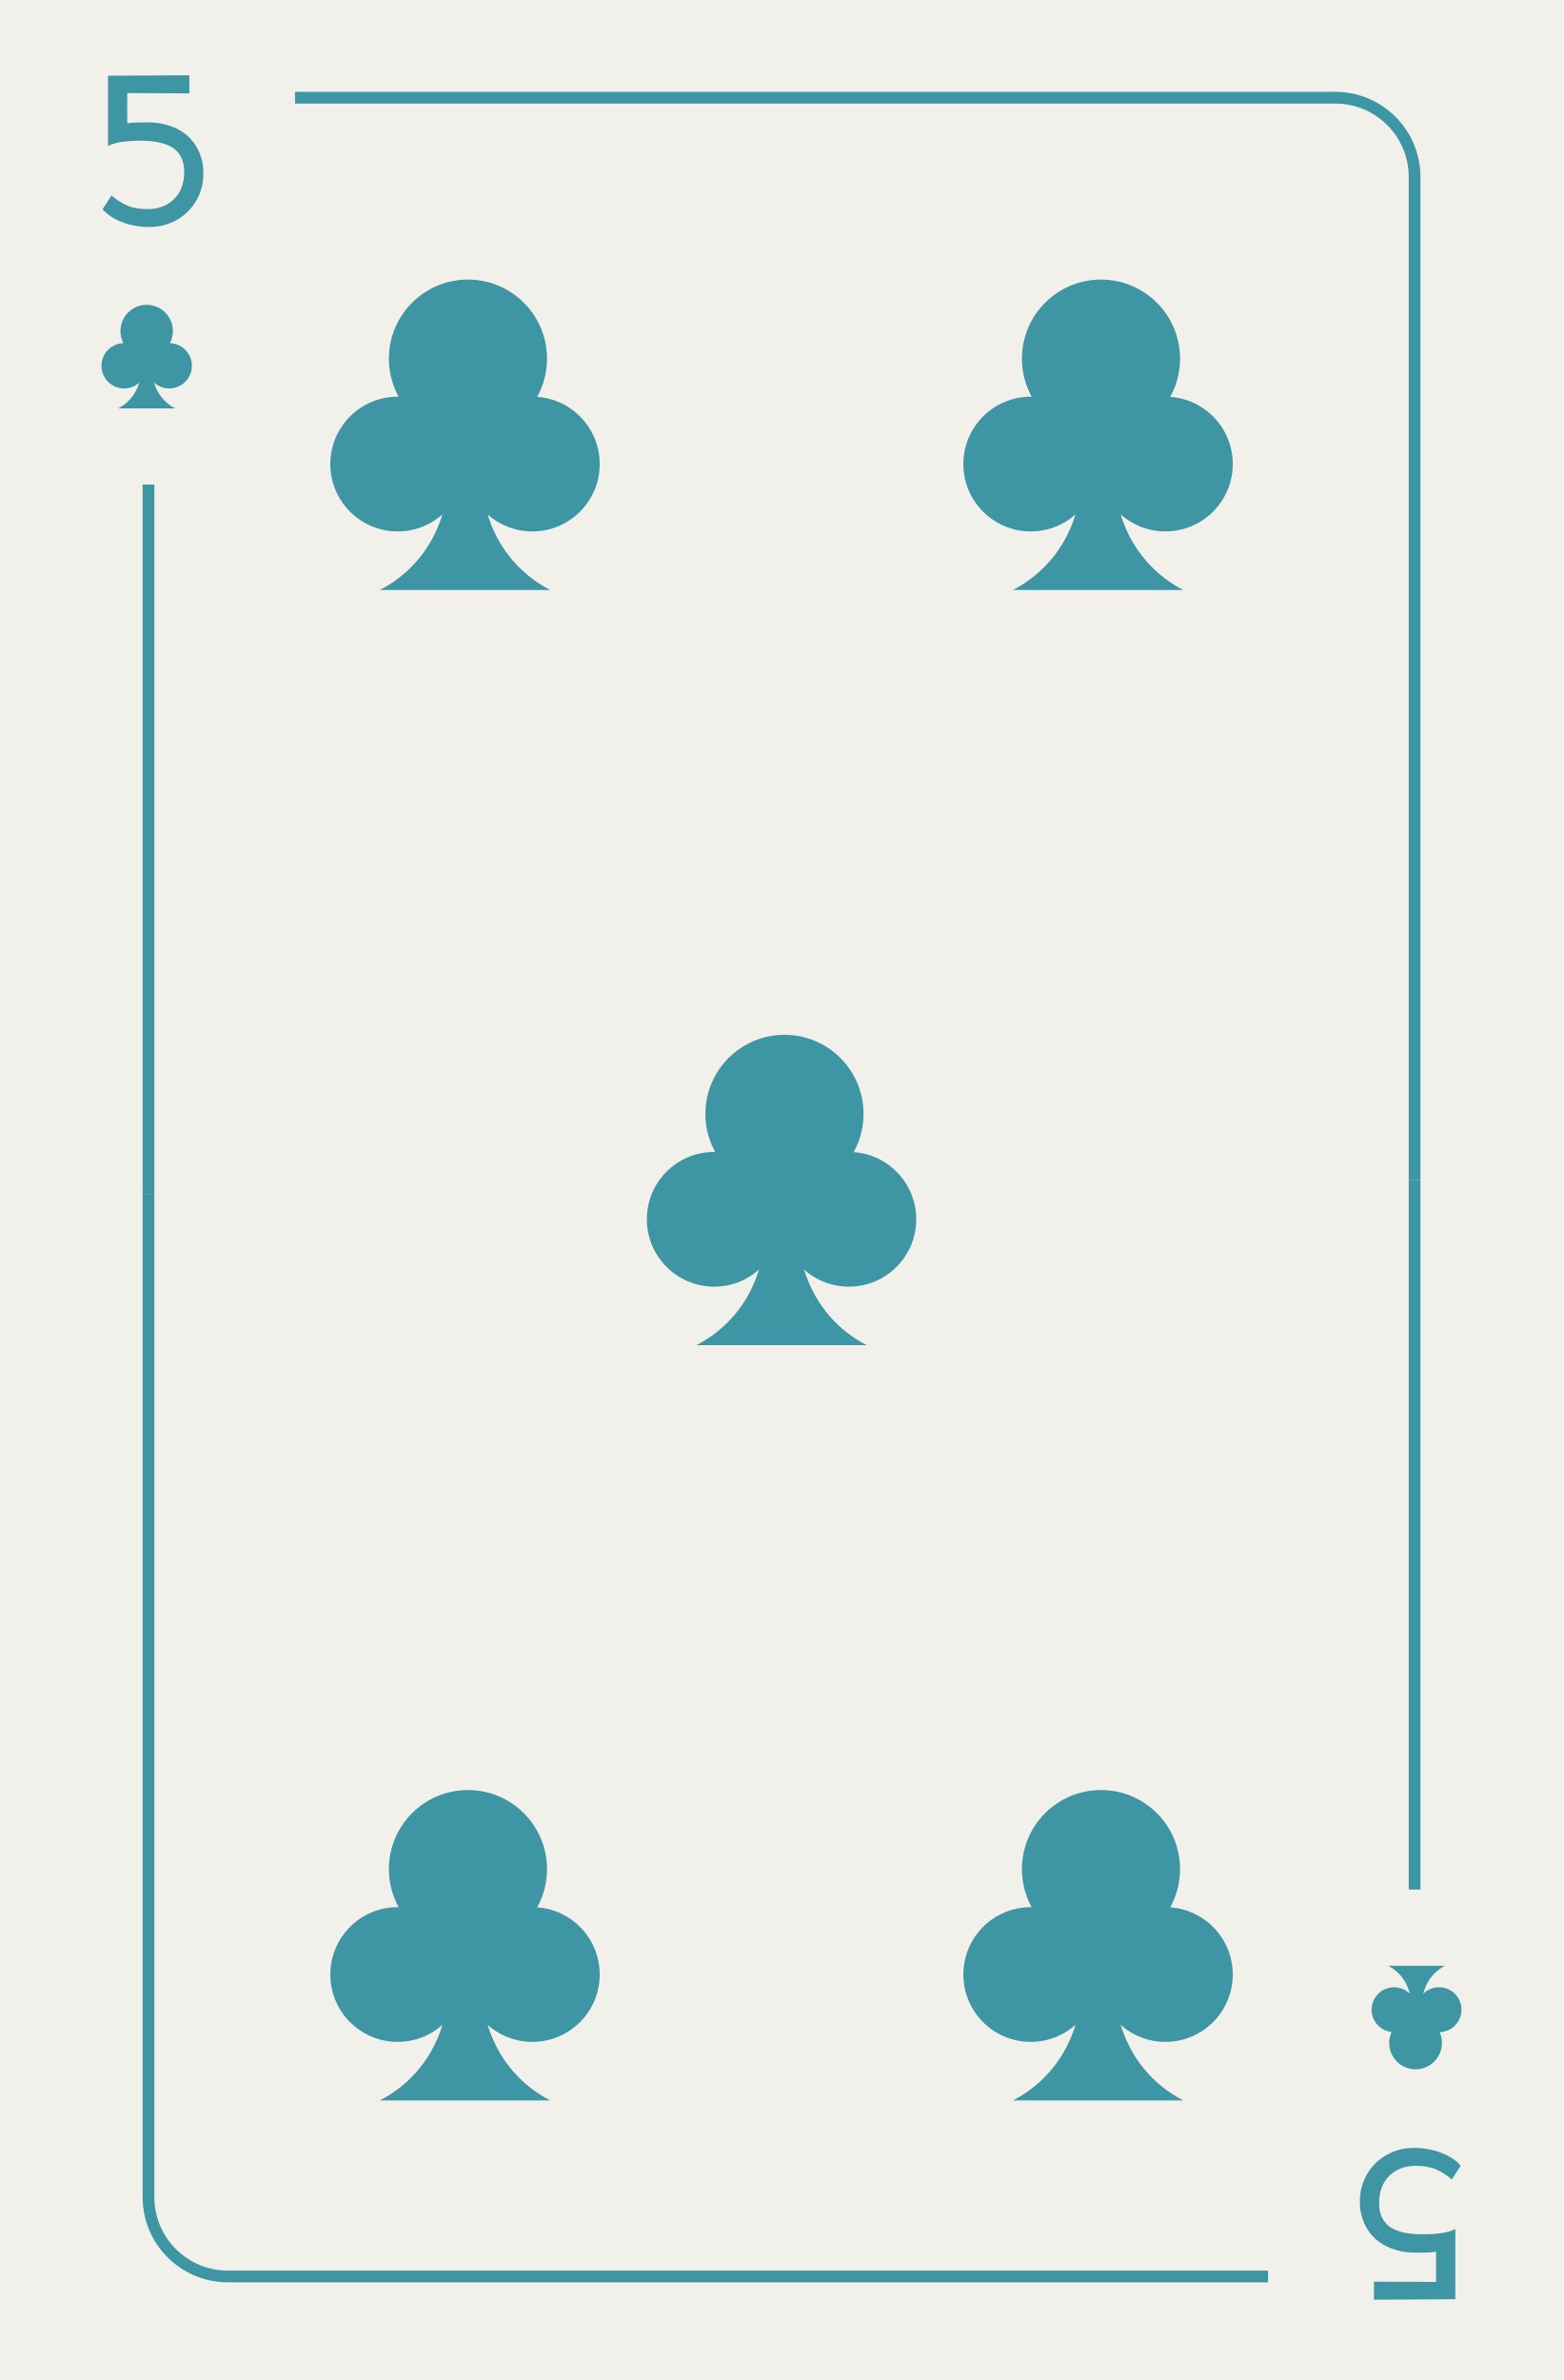
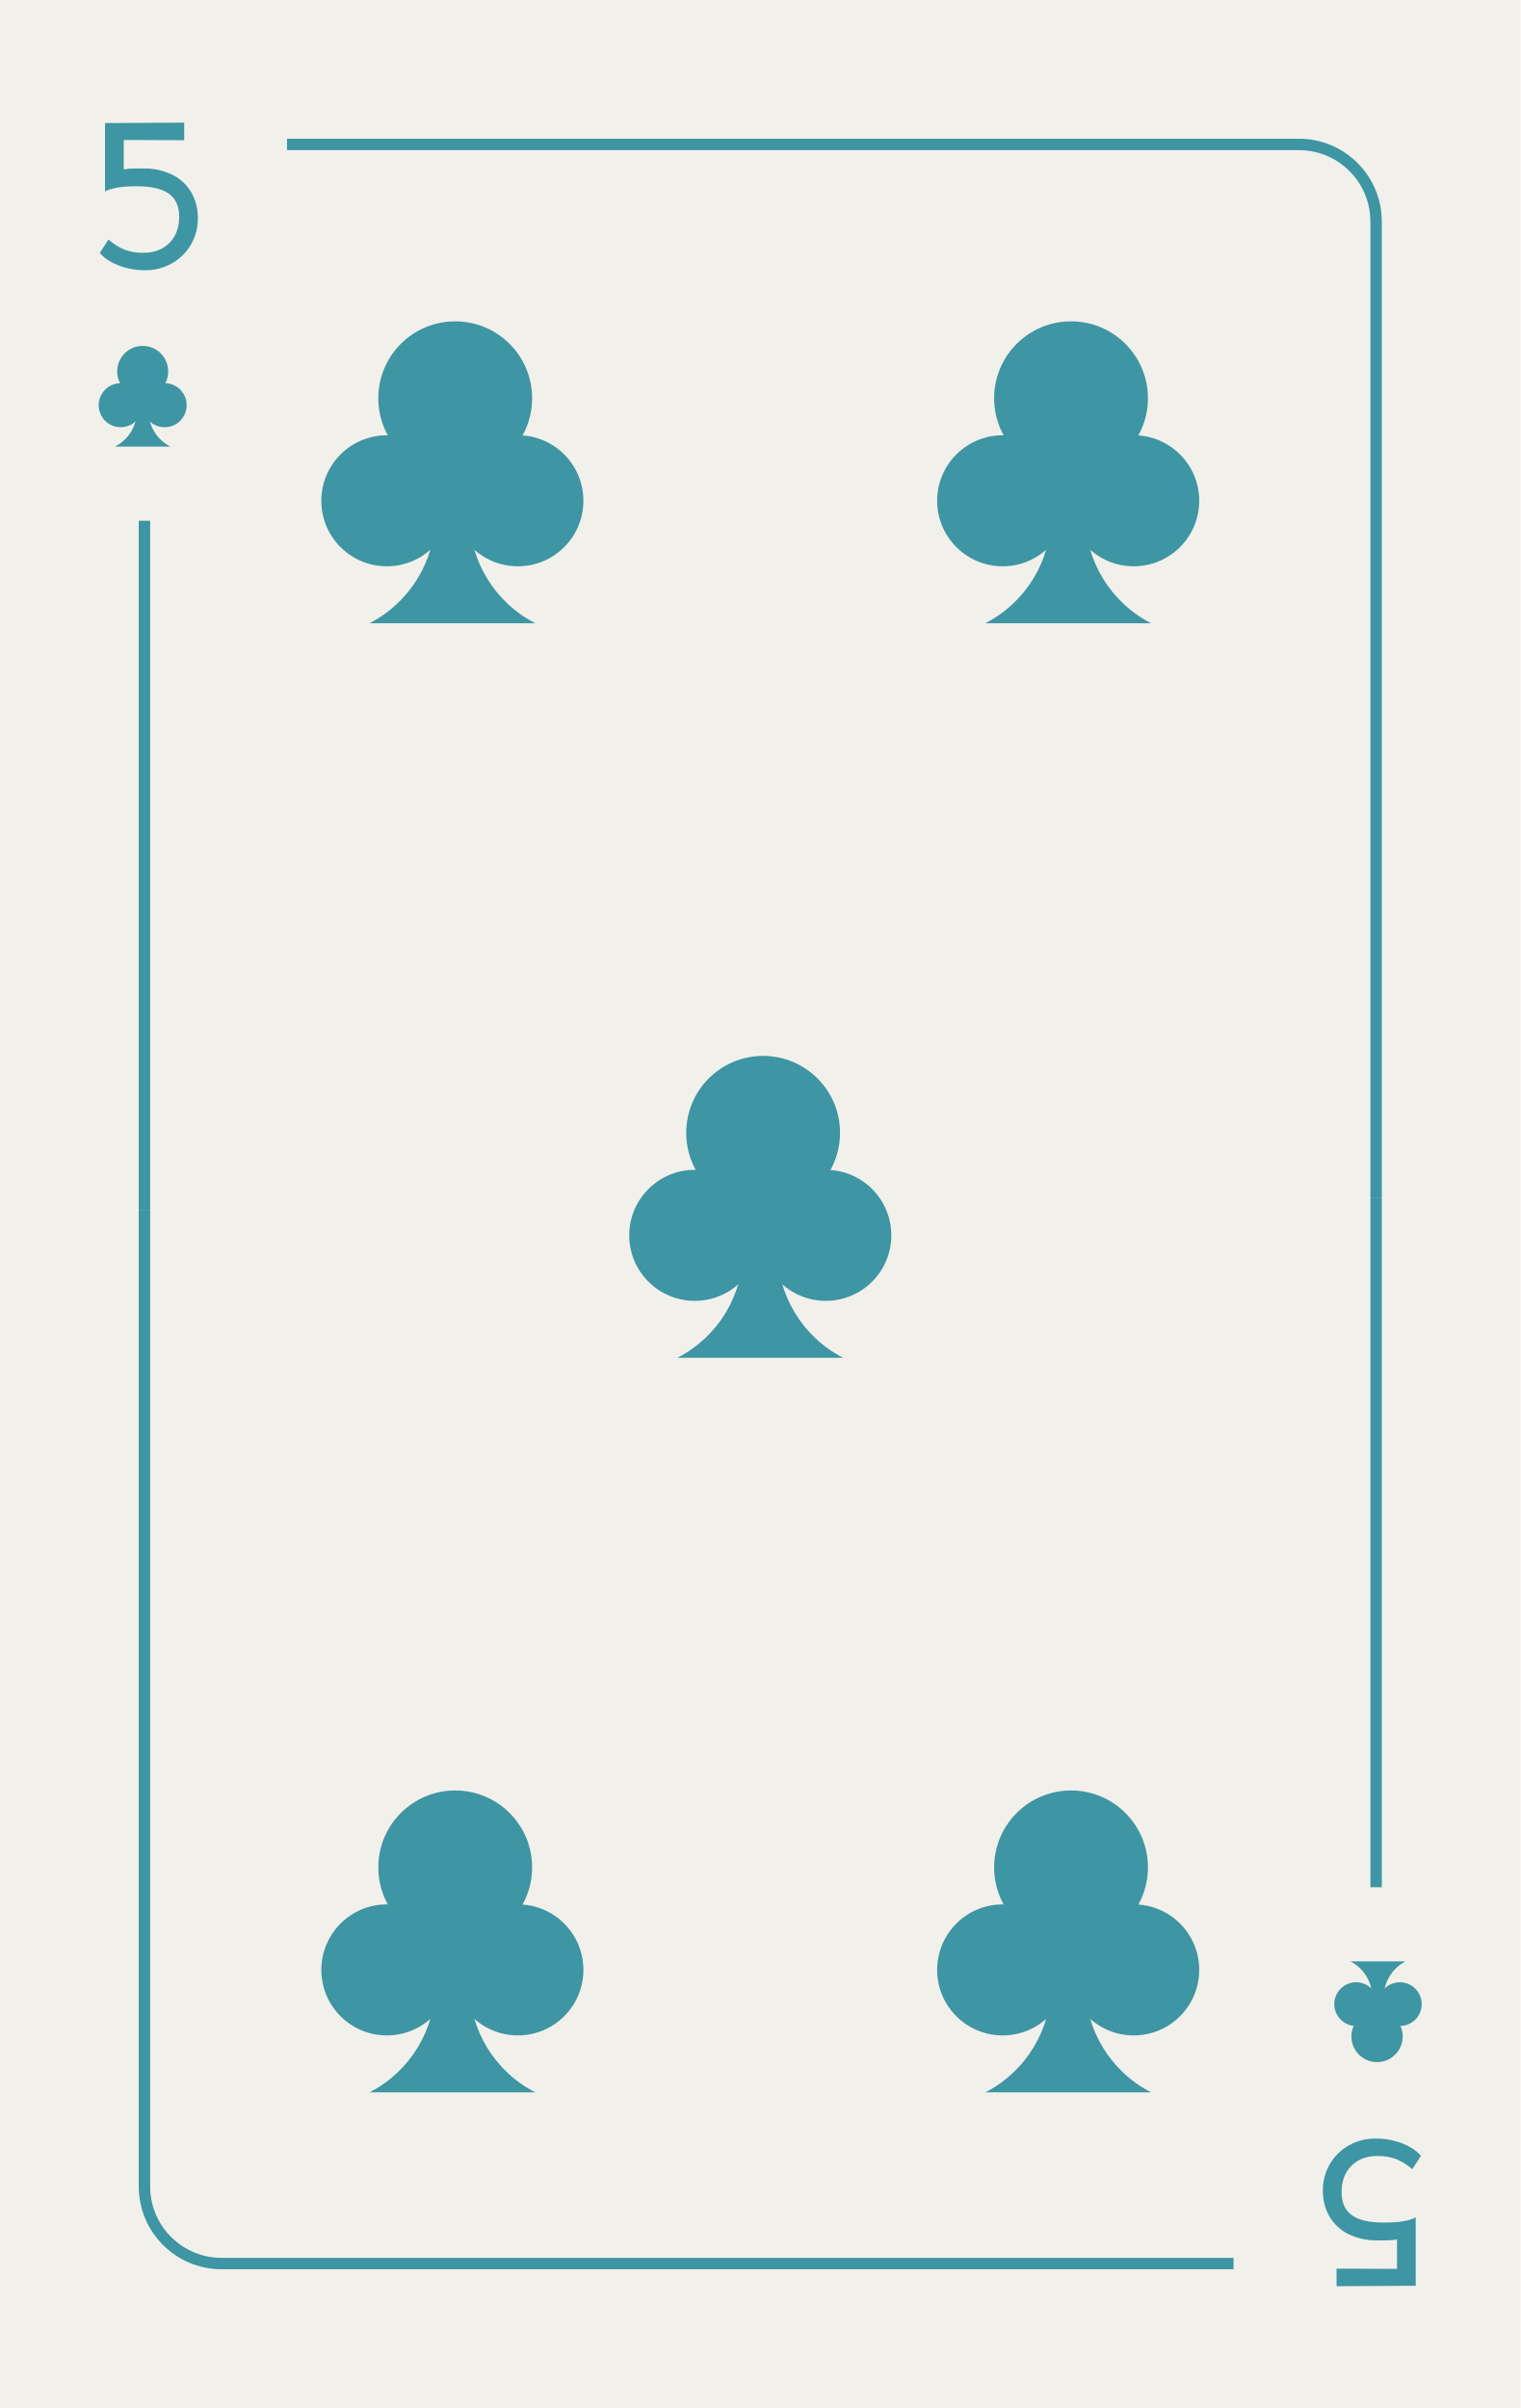
- <svg xmlns="http://www.w3.org/2000/svg" viewBox="0 0 800 1218">
+ <svg xmlns="http://www.w3.org/2000/svg" viewBox="0 0 800 1267">
  <defs>
    <style>.cls-1{fill:#f2f0eb;}.cls-2{fill:#3e95a3;}</style>
  </defs>
  <g id="Layer_2" data-name="Layer 2">
-     <rect class="cls-1" width="800" height="1218" />
+     <rect class="cls-1" width="800" height="1267" />
  </g>
  <g id="Layer_1" data-name="Layer 1">
-     <path class="cls-2" d="M62.11,113.53q-6.48-2.64-9.6-6.48l4.56-7a30.93,30.93,0,0,0,8.64,5.4,27.22,27.22,0,0,0,9.72,1.56q8.52,0,13.68-5.16T94.27,88q0-8.16-5.4-12.06T72.07,72q-12,0-16.8,2.76v-36l41.64-.24v9.24l-31.8-.12V63.13a33.3,33.3,0,0,1,6.12-.48h4.2a33.4,33.4,0,0,1,15.12,3.24,23.71,23.71,0,0,1,10,9.18,26.32,26.32,0,0,1,3.54,13.74,27,27,0,0,1-3.66,13.92,26.72,26.72,0,0,1-10,9.84,27.68,27.68,0,0,1-14,3.6A37.84,37.84,0,0,1,62.11,113.53Z" />
-     <rect class="cls-2" x="73" y="248" width="6" height="363" />
-     <path class="cls-2" d="M727,604h-6V90.54A37.58,37.58,0,0,0,683.46,53H151V47H683.46A43.59,43.59,0,0,1,727,90.54Z" />
-     <circle class="cls-2" cx="75.07" cy="169.42" r="13.42" />
-     <circle class="cls-2" cx="63.52" cy="187.2" r="11.59" />
-     <circle class="cls-2" cx="86.62" cy="187.2" r="11.59" />
-     <path class="cls-2" d="M89.66,209H60.47a21.29,21.29,0,0,0,11.59-18.94V181h6v9.06A21.28,21.28,0,0,0,89.66,209Z" />
-     <path class="cls-2" d="M738,1101.88q6.48,2.64,9.6,6.48l-4.56,7a30.93,30.93,0,0,0-8.64-5.4,27.22,27.22,0,0,0-9.72-1.56q-8.52,0-13.68,5.16t-5.16,13.92q0,8.16,5.4,12.06t16.8,3.9q12,0,16.8-2.76v36l-41.64.24v-9.24l31.8.12v-15.48a33.3,33.3,0,0,1-6.12.48h-4.2a33.4,33.4,0,0,1-15.12-3.24,23.71,23.71,0,0,1-10-9.18A26.32,26.32,0,0,1,696,1126.6a27,27,0,0,1,3.66-13.92,26.72,26.72,0,0,1,10-9.84,27.68,27.68,0,0,1,14-3.6A37.84,37.84,0,0,1,738,1101.88Z" />
-     <rect class="cls-2" x="721" y="604" width="6" height="363" />
-     <path class="cls-2" d="M649,1168H116.54A43.59,43.59,0,0,1,73,1124.46V611h6v513.46A37.58,37.58,0,0,0,116.54,1162H649Z" />
-     <circle class="cls-2" cx="724.5" cy="1045.5" r="13.5" />
-     <circle class="cls-2" cx="736.5" cy="1028.5" r="11.5" />
-     <circle class="cls-2" cx="713.5" cy="1028.5" r="11.5" />
-     <path class="cls-2" d="M710.45,1006h29.1A21.26,21.26,0,0,0,728,1024.91V1034h-6v-9.09A21.26,21.26,0,0,0,710.45,1006Z" />
-     <circle class="cls-2" cx="239.5" cy="183.54" r="40.46" />
-     <circle class="cls-2" cx="203.53" cy="237.49" r="34.47" />
-     <circle class="cls-2" cx="272.47" cy="237.49" r="34.47" />
-     <path class="cls-2" d="M281.59,301.92H194.41A63.7,63.7,0,0,0,229,245.25V218h18v27.25a63.7,63.7,0,0,0,34.6,56.67Z" />
-     <circle class="cls-2" cx="563.5" cy="183.54" r="40.46" />
-     <circle class="cls-2" cx="527.53" cy="237.49" r="34.47" />
-     <circle class="cls-2" cx="596.47" cy="237.49" r="34.47" />
-     <path class="cls-2" d="M605.59,301.92H518.41A63.7,63.7,0,0,0,553,245.25V218h18v27.25a63.7,63.7,0,0,0,34.6,56.67Z" />
-     <circle class="cls-2" cx="401.5" cy="570.04" r="40.46" />
-     <circle class="cls-2" cx="365.53" cy="623.99" r="34.47" />
-     <circle class="cls-2" cx="434.47" cy="623.99" r="34.47" />
-     <path class="cls-2" d="M443.59,688.42H356.41A63.7,63.7,0,0,0,391,631.75V604.5h18v27.25a63.7,63.7,0,0,0,34.6,56.67Z" />
-     <circle class="cls-2" cx="239.5" cy="956.54" r="40.46" />
-     <circle class="cls-2" cx="203.53" cy="1010.49" r="34.47" />
-     <circle class="cls-2" cx="272.47" cy="1010.49" r="34.47" />
-     <path class="cls-2" d="M281.59,1074.92H194.41a63.7,63.7,0,0,0,34.6-56.67V991h18v27.25a63.7,63.7,0,0,0,34.6,56.67Z" />
-     <circle class="cls-2" cx="563.5" cy="956.54" r="40.46" />
-     <circle class="cls-2" cx="527.53" cy="1010.49" r="34.47" />
-     <circle class="cls-2" cx="596.47" cy="1010.49" r="34.47" />
-     <path class="cls-2" d="M605.59,1074.92H518.41a63.7,63.7,0,0,0,34.6-56.67V991h18v27.25a63.7,63.7,0,0,0,34.6,56.67Z" />
+     <path class="cls-2" d="M62.11,139.53q-6.48-2.64-9.6-6.48l4.56-7a30.93,30.93,0,0,0,8.64,5.4,27.22,27.22,0,0,0,9.72,1.56q8.52,0,13.68-5.16T94.27,114q0-8.16-5.4-12.06T72.07,98q-12,0-16.8,2.76v-36l41.64-.24v9.24l-31.8-.12V89.13a33.3,33.3,0,0,1,6.12-.48h4.2a33.4,33.4,0,0,1,15.12,3.24,23.71,23.71,0,0,1,10,9.18,26.32,26.32,0,0,1,3.54,13.74,27,27,0,0,1-3.66,13.92,26.72,26.72,0,0,1-10,9.84,27.68,27.68,0,0,1-14,3.6A37.84,37.84,0,0,1,62.11,139.53Z" />
+     <rect class="cls-2" x="73" y="274" width="6" height="363" />
+     <path class="cls-2" d="M727,630h-6V116.54A37.58,37.58,0,0,0,683.46,79H151V73H683.46A43.59,43.59,0,0,1,727,116.54Z" />
+     <circle class="cls-2" cx="75.07" cy="195.42" r="13.42" />
+     <circle class="cls-2" cx="63.52" cy="213.2" r="11.59" />
+     <circle class="cls-2" cx="86.62" cy="213.2" r="11.59" />
+     <path class="cls-2" d="M89.66,235H60.47a21.29,21.29,0,0,0,11.59-18.94V207h6v9.06A21.28,21.28,0,0,0,89.66,235Z" />
+     <path class="cls-2" d="M738,1127.88q6.48,2.64,9.6,6.48l-4.56,7a30.93,30.93,0,0,0-8.64-5.4,27.22,27.22,0,0,0-9.72-1.56q-8.52,0-13.68,5.16t-5.16,13.92q0,8.16,5.4,12.06t16.8,3.9q12,0,16.8-2.76v36l-41.64.24v-9.24l31.8.12v-15.48a33.3,33.3,0,0,1-6.12.48h-4.2a33.4,33.4,0,0,1-15.12-3.24,23.71,23.71,0,0,1-10-9.18A26.32,26.32,0,0,1,696,1152.6a27,27,0,0,1,3.66-13.92,26.72,26.72,0,0,1,10-9.84,27.68,27.68,0,0,1,14-3.6A37.84,37.84,0,0,1,738,1127.88Z" />
+     <rect class="cls-2" x="721" y="630" width="6" height="363" />
+     <path class="cls-2" d="M649,1194H116.54A43.59,43.59,0,0,1,73,1150.46V637h6v513.46A37.58,37.58,0,0,0,116.54,1188H649Z" />
+     <circle class="cls-2" cx="724.5" cy="1071.5" r="13.5" />
+     <circle class="cls-2" cx="736.5" cy="1054.5" r="11.5" />
+     <circle class="cls-2" cx="713.5" cy="1054.5" r="11.5" />
+     <path class="cls-2" d="M710.45,1032h29.1A21.26,21.26,0,0,0,728,1050.91V1060h-6v-9.09A21.26,21.26,0,0,0,710.45,1032Z" />
+     <circle class="cls-2" cx="239.5" cy="209.54" r="40.46" />
+     <circle class="cls-2" cx="203.53" cy="263.49" r="34.47" />
+     <circle class="cls-2" cx="272.47" cy="263.49" r="34.47" />
+     <path class="cls-2" d="M281.59,327.92H194.41A63.7,63.7,0,0,0,229,271.25V244h18v27.25a63.7,63.7,0,0,0,34.6,56.67Z" />
+     <circle class="cls-2" cx="563.5" cy="209.54" r="40.46" />
+     <circle class="cls-2" cx="527.53" cy="263.49" r="34.47" />
+     <circle class="cls-2" cx="596.47" cy="263.49" r="34.47" />
+     <path class="cls-2" d="M605.59,327.92H518.41A63.7,63.7,0,0,0,553,271.25V244h18v27.25a63.7,63.7,0,0,0,34.6,56.67Z" />
+     <circle class="cls-2" cx="401.5" cy="596.04" r="40.46" />
+     <circle class="cls-2" cx="365.53" cy="649.99" r="34.47" />
+     <circle class="cls-2" cx="434.47" cy="649.99" r="34.47" />
+     <path class="cls-2" d="M443.59,714.42H356.41A63.7,63.7,0,0,0,391,657.75V630.5h18v27.25a63.7,63.7,0,0,0,34.6,56.67Z" />
+     <circle class="cls-2" cx="239.5" cy="982.54" r="40.46" />
+     <circle class="cls-2" cx="203.53" cy="1036.49" r="34.47" />
+     <circle class="cls-2" cx="272.47" cy="1036.49" r="34.47" />
+     <path class="cls-2" d="M281.59,1100.92H194.41a63.7,63.7,0,0,0,34.6-56.67V1017h18v27.25a63.7,63.7,0,0,0,34.6,56.67Z" />
+     <circle class="cls-2" cx="563.5" cy="982.54" r="40.46" />
+     <circle class="cls-2" cx="527.53" cy="1036.49" r="34.47" />
+     <circle class="cls-2" cx="596.47" cy="1036.49" r="34.47" />
+     <path class="cls-2" d="M605.59,1100.92H518.41a63.7,63.7,0,0,0,34.6-56.67V1017h18v27.25a63.7,63.7,0,0,0,34.6,56.67Z" />
  </g>
</svg>
